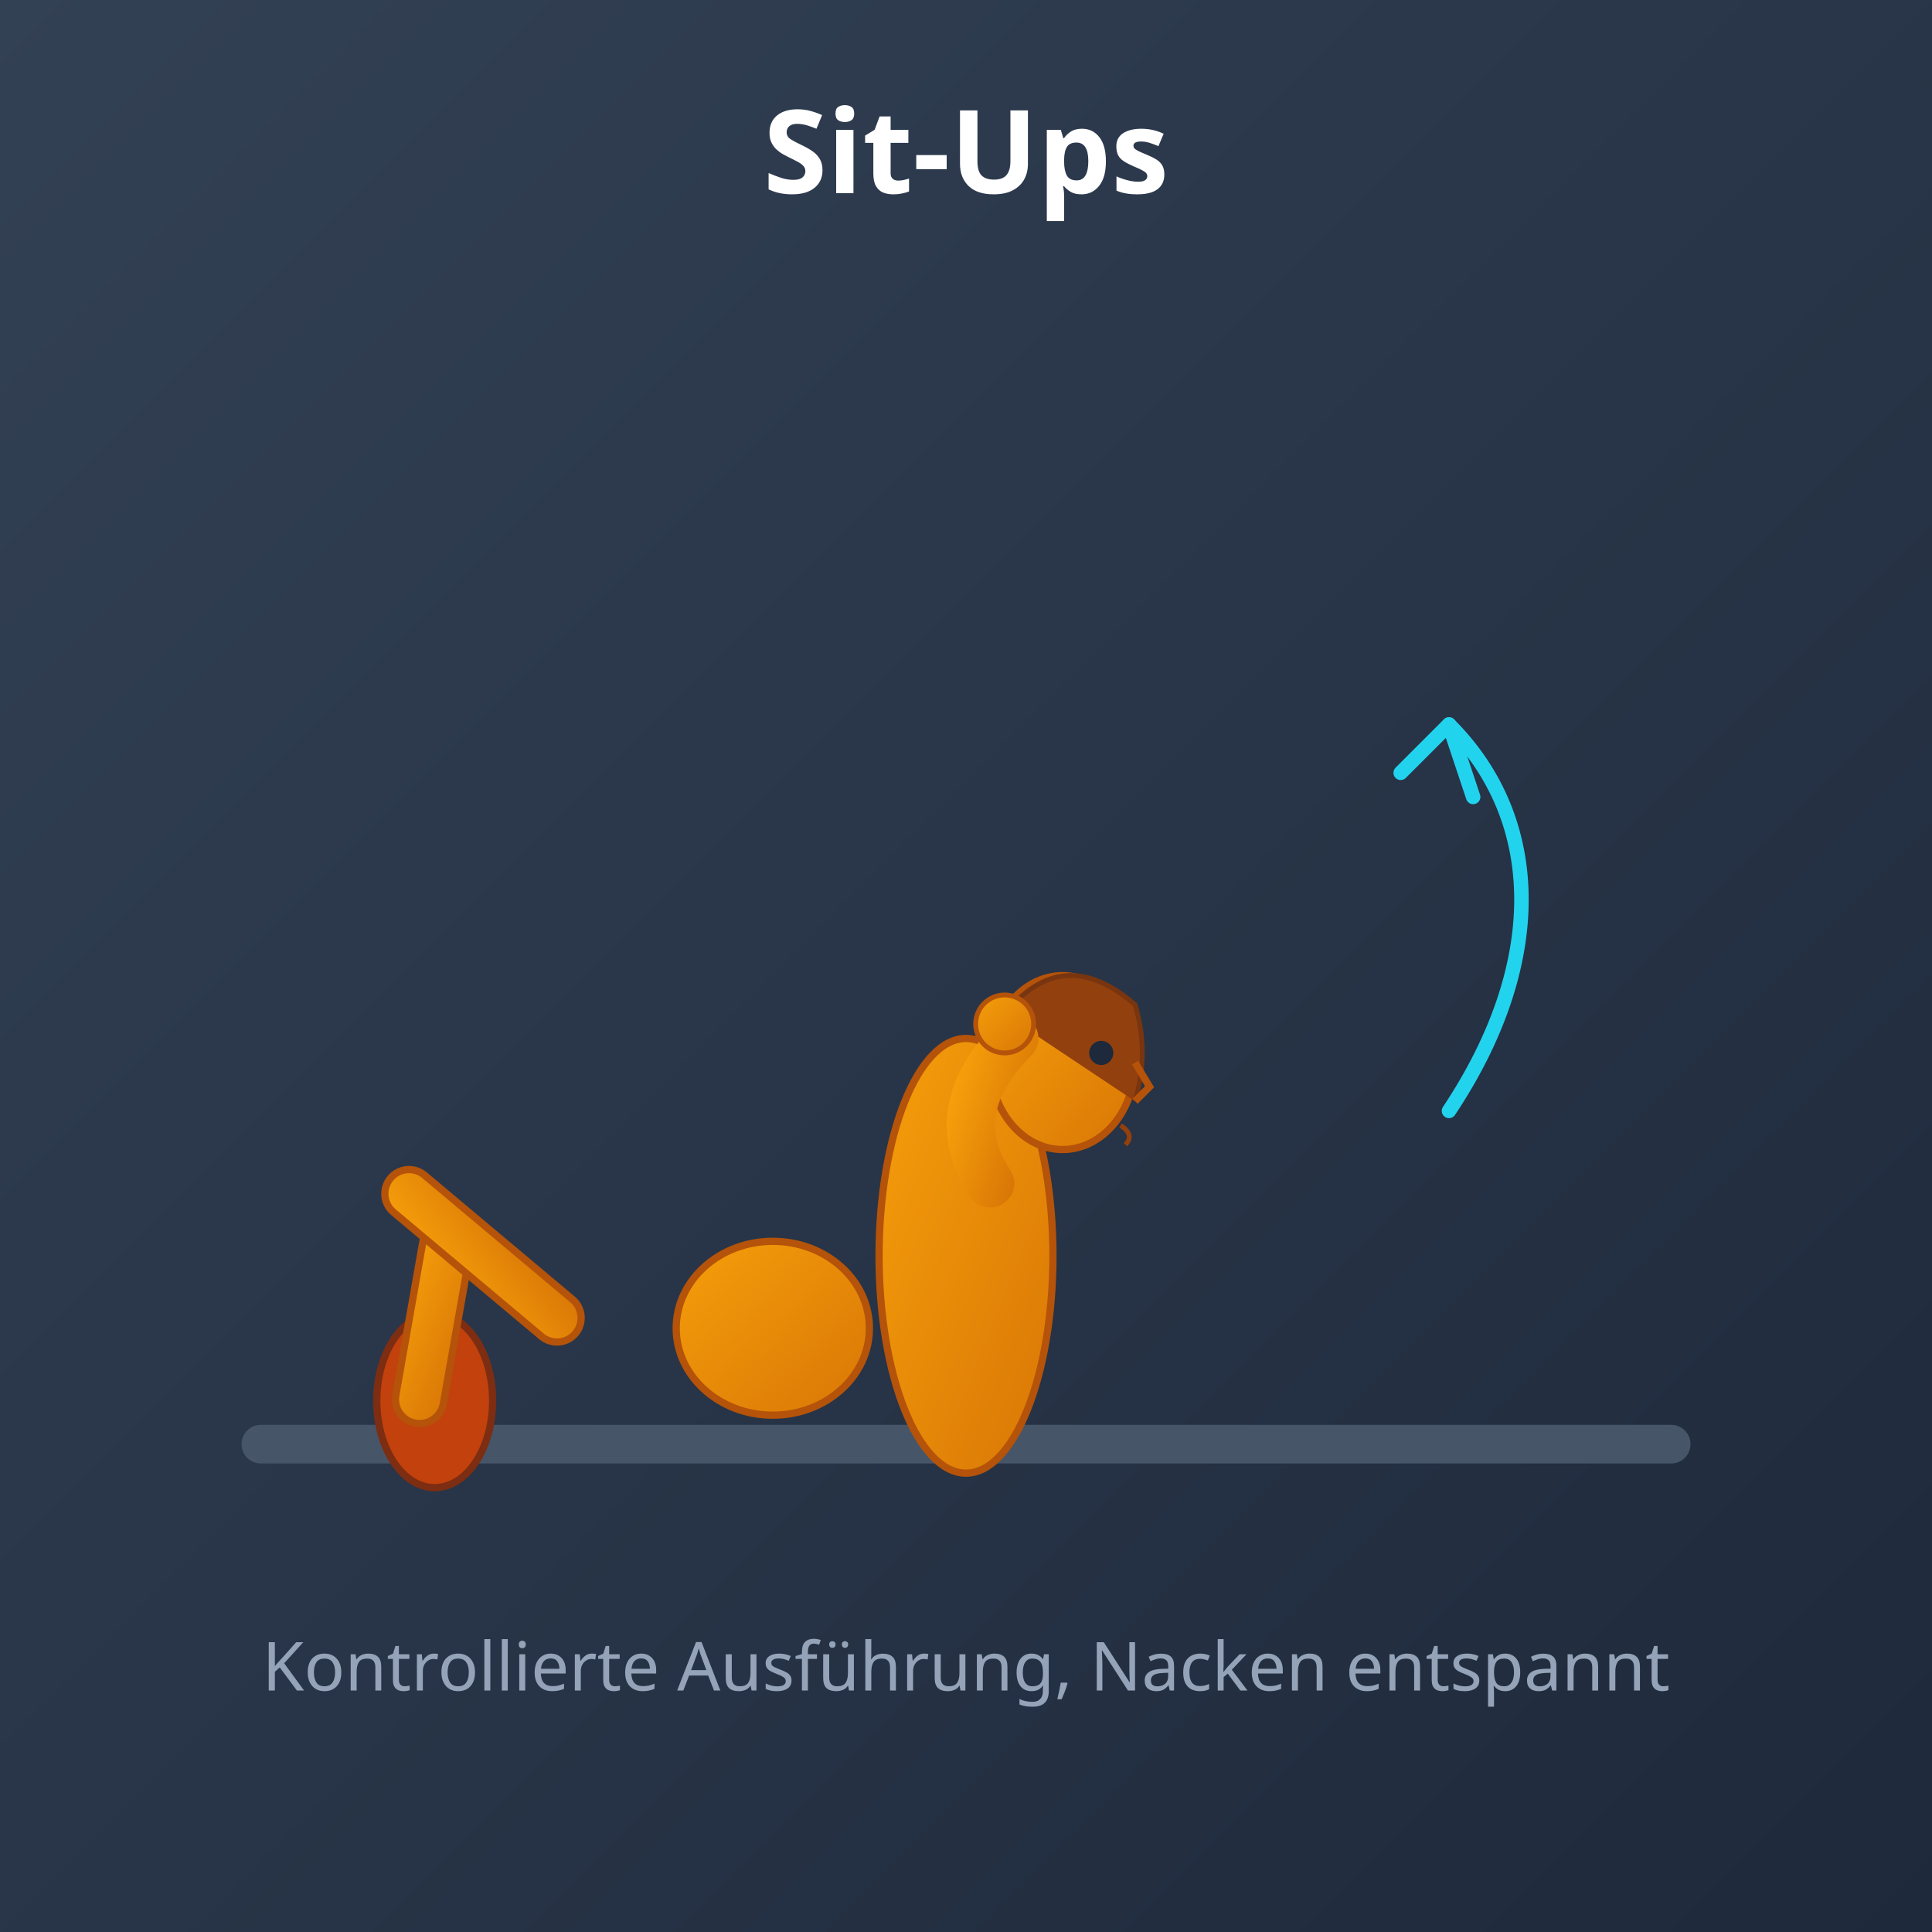
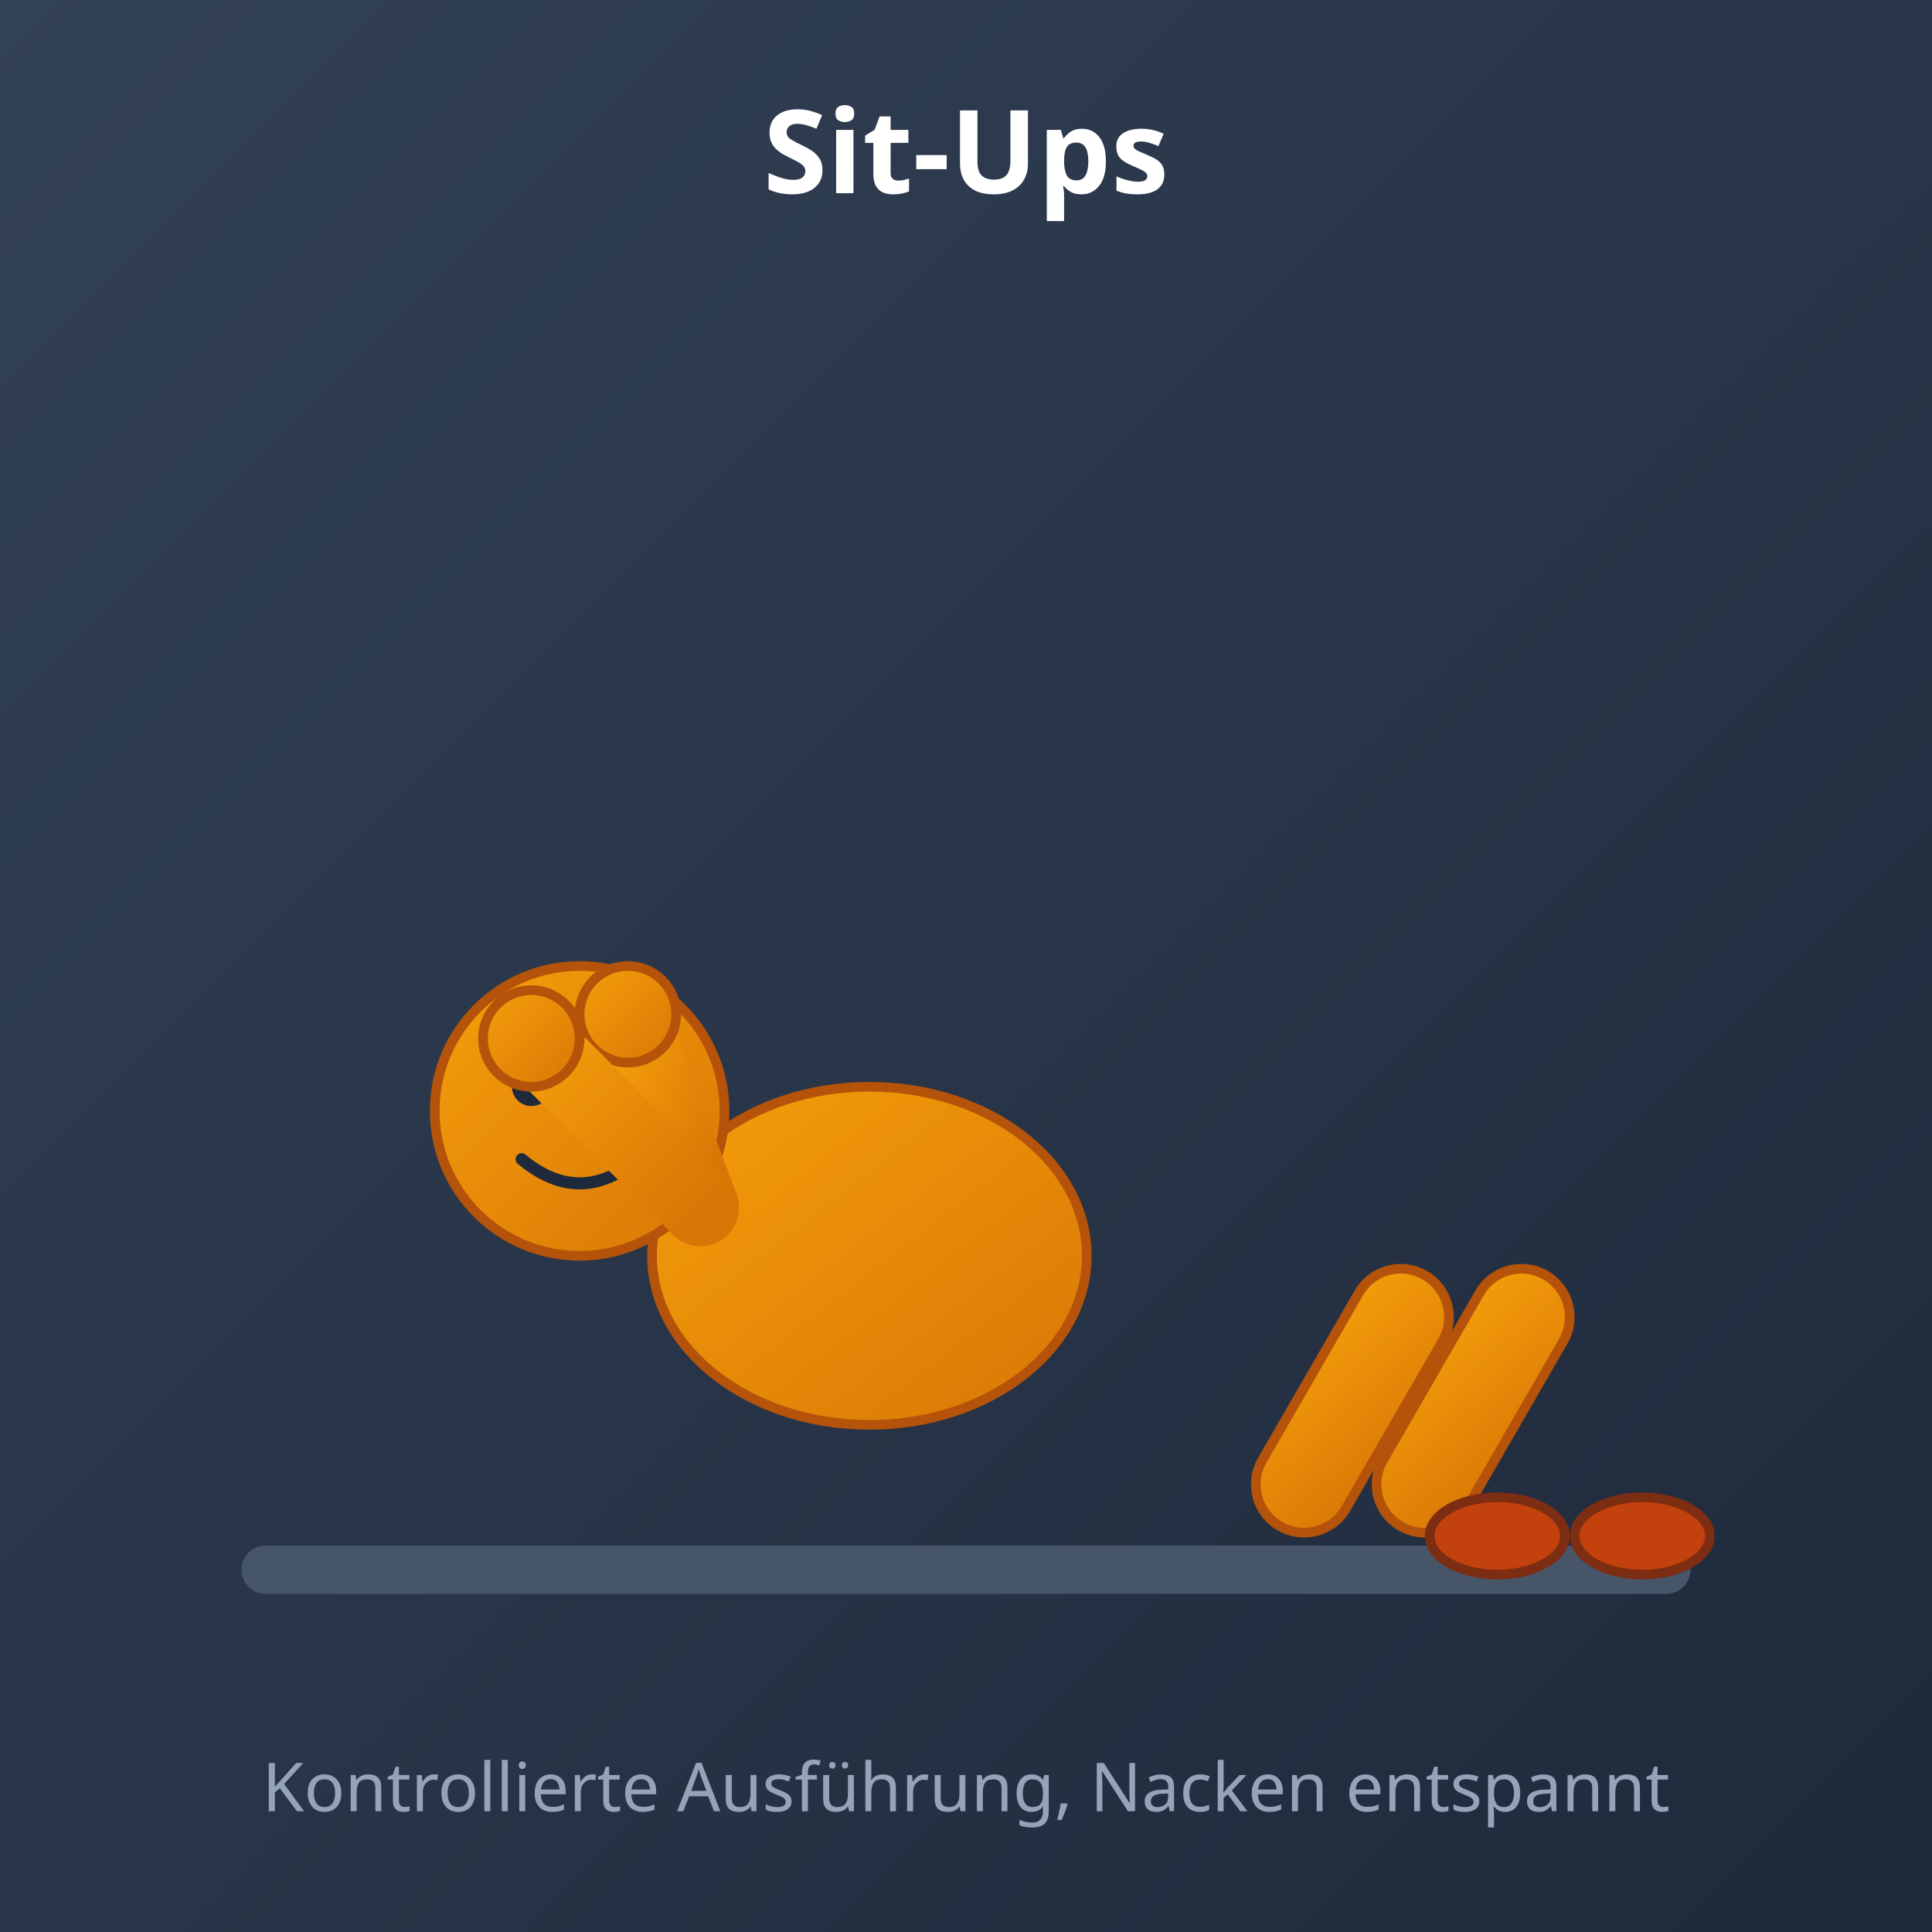
<svg xmlns="http://www.w3.org/2000/svg" width="400" height="400" viewBox="0 0 400 400">
  <defs>
    <linearGradient id="bgSitup" x1="0%" y1="0%" x2="100%" y2="100%">
      <stop offset="0%" style="stop-color:#334155;stop-opacity:1" />
      <stop offset="100%" style="stop-color:#1e293b;stop-opacity:1" />
    </linearGradient>
    <linearGradient id="bodySitup" x1="0%" y1="0%" x2="100%" y2="100%">
      <stop offset="0%" style="stop-color:#f59e0b;stop-opacity:1" />
      <stop offset="100%" style="stop-color:#d97706;stop-opacity:1" />
    </linearGradient>
  </defs>
  <rect width="400" height="400" fill="url(#bgSitup)" />
  <text x="200" y="40" font-family="system-ui" font-size="24" font-weight="bold" fill="#ffffff" text-anchor="middle">Sit-Ups</text>
-   <rect x="50" y="295" width="300" height="8" rx="4" fill="#475569" />
-   <ellipse cx="90" cy="290" rx="12" ry="18" fill="#c2410c" stroke="#7c2d12" stroke-width="1.5" />
-   <rect x="85" y="250" width="10" height="45" rx="5" fill="url(#bodySitup)" stroke="#b45309" stroke-width="1.5" transform="rotate(10 90 272)" />
-   <rect x="95" y="235" width="10" height="50" rx="5" fill="url(#bodySitup)" stroke="#b45309" stroke-width="1.5" transform="rotate(-50 100 260)" />
-   <ellipse cx="160" cy="275" rx="20" ry="18" fill="url(#bodySitup)" stroke="#b45309" stroke-width="1.5" />
+   <rect x="50" y="320" width="300" height="10" rx="5" fill="#475569" />
+   <rect x="270" y="260" width="20" height="60" rx="10" fill="url(#bodySitup)" stroke="#b45309" stroke-width="2" transform="rotate(30 280 290)" />
+   <rect x="295" y="260" width="20" height="60" rx="10" fill="url(#bodySitup)" stroke="#b45309" stroke-width="2" transform="rotate(30 305 290)" />
+   <ellipse cx="310" cy="318" rx="14" ry="8" fill="#c2410c" stroke="#7c2d12" stroke-width="2" />
+   <ellipse cx="340" cy="318" rx="14" ry="8" fill="#c2410c" stroke="#7c2d12" stroke-width="2" />
+   <ellipse cx="180" cy="260" rx="45" ry="35" fill="url(#bodySitup)" stroke="#b45309" stroke-width="2">
+     <animateTransform attributeName="transform" type="rotate" values="-20 220 290; 30 220 290; -20 220 290" dur="2s" repeatCount="indefinite" />
+   </ellipse>
  <g>
-     <ellipse cx="200" cy="260" rx="18" ry="45" fill="url(#bodySitup)" stroke="#b45309" stroke-width="1.5">
-       <animateTransform attributeName="transform" type="rotate" values="70 180 280; 20 180 280; 70 180 280" dur="2.5s" repeatCount="indefinite" />
-     </ellipse>
-     <g>
-       <animateTransform attributeName="transform" type="rotate" values="70 180 280; 20 180 280; 70 180 280" dur="2.5s" repeatCount="indefinite" />
-       <ellipse cx="220" cy="220" rx="15" ry="18" fill="url(#bodySitup)" stroke="#b45309" stroke-width="1.5" />
-       <path d="M 208 210 Q 220 195 235 208 Q 238 218 235 228" fill="#92400e" stroke="#78350f" stroke-width="1" />
-       <circle cx="228" cy="218" r="2.5" fill="#1e293b" />
-       <path d="M 235 220 L 238 225 L 235 228" stroke="#b45309" stroke-width="1.5" fill="none" />
-       <path d="M 232 233 Q 235 235 233 237" stroke="#92400e" stroke-width="1" fill="none" />
-     </g>
-     <g>
-       <animateTransform attributeName="transform" type="rotate" values="70 180 280; 20 180 280; 70 180 280" dur="2.5s" repeatCount="indefinite" />
-       <path d="M 205 245 Q 195 230 210 215" stroke="url(#bodySitup)" stroke-width="10" fill="none" stroke-linecap="round" />
-       <circle cx="208" cy="212" r="6" fill="url(#bodySitup)" stroke="#b45309" stroke-width="1" />
-     </g>
+     <animateTransform attributeName="transform" type="rotate" values="-20 220 290; 30 220 290; -20 220 290" dur="2s" repeatCount="indefinite" />
+     <circle cx="120" cy="230" r="30" fill="url(#bodySitup)" stroke="#b45309" stroke-width="2" />
+     <circle cx="110" cy="225" r="4" fill="#1e293b" />
+     <circle cx="130" cy="225" r="4" fill="#1e293b" />
+     <path d="M 108 240 Q 120 250 132 240" stroke="#1e293b" stroke-width="2.5" fill="none" stroke-linecap="round" />
  </g>
-   <path d="M 300 230 C 320 200 320 170 300 150" stroke="#22d3ee" stroke-width="3" fill="none" stroke-linecap="round">
-     <animate attributeName="opacity" values="1;0.3;1" dur="2.5s" repeatCount="indefinite" />
-   </path>
-   <path d="M 300 150 L 290 160 M 300 150 L 305 165" stroke="#22d3ee" stroke-width="3" fill="none" stroke-linecap="round">
-     <animate attributeName="opacity" values="1;0.3;1" dur="2.5s" repeatCount="indefinite" />
-   </path>
-   <text x="200" y="350" font-family="system-ui" font-size="14" fill="#94a3b8" text-anchor="middle">Kontrollierte Ausführung, Nacken entspannt</text>
+   <g>
+     <animateTransform attributeName="transform" type="rotate" values="-20 220 290; 30 220 290; -20 220 290" dur="2s" repeatCount="indefinite" />
+     <path d="M 145 250 L 130 210" stroke="url(#bodySitup)" stroke-width="16" fill="none" stroke-linecap="round" />
+     <circle cx="130" cy="210" r="10" fill="url(#bodySitup)" stroke="#b45309" stroke-width="2" />
+     <path d="M 145 250 L 110 215" stroke="url(#bodySitup)" stroke-width="16" fill="none" stroke-linecap="round" />
+     <circle cx="110" cy="215" r="10" fill="url(#bodySitup)" stroke="#b45309" stroke-width="2" />
+   </g>
+   <circle cx="80" cy="180" r="3" fill="#fbbf24" opacity="0">
+     <animate attributeName="opacity" values="0;1;0" dur="2s" repeatCount="indefinite" />
+     <animate attributeName="r" values="2;4;2" dur="2s" repeatCount="indefinite" />
+   </circle>
+   <circle cx="320" cy="200" r="3" fill="#fbbf24" opacity="0">
+     <animate attributeName="opacity" values="0;1;0" dur="2s" begin="0.5s" repeatCount="indefinite" />
+     <animate attributeName="r" values="2;4;2" dur="2s" repeatCount="indefinite" />
+   </circle>
+   <text x="200" y="375" font-family="system-ui" font-size="14" fill="#94a3b8" text-anchor="middle">Kontrollierte Ausführung, Nacken entspannt</text>
</svg>
